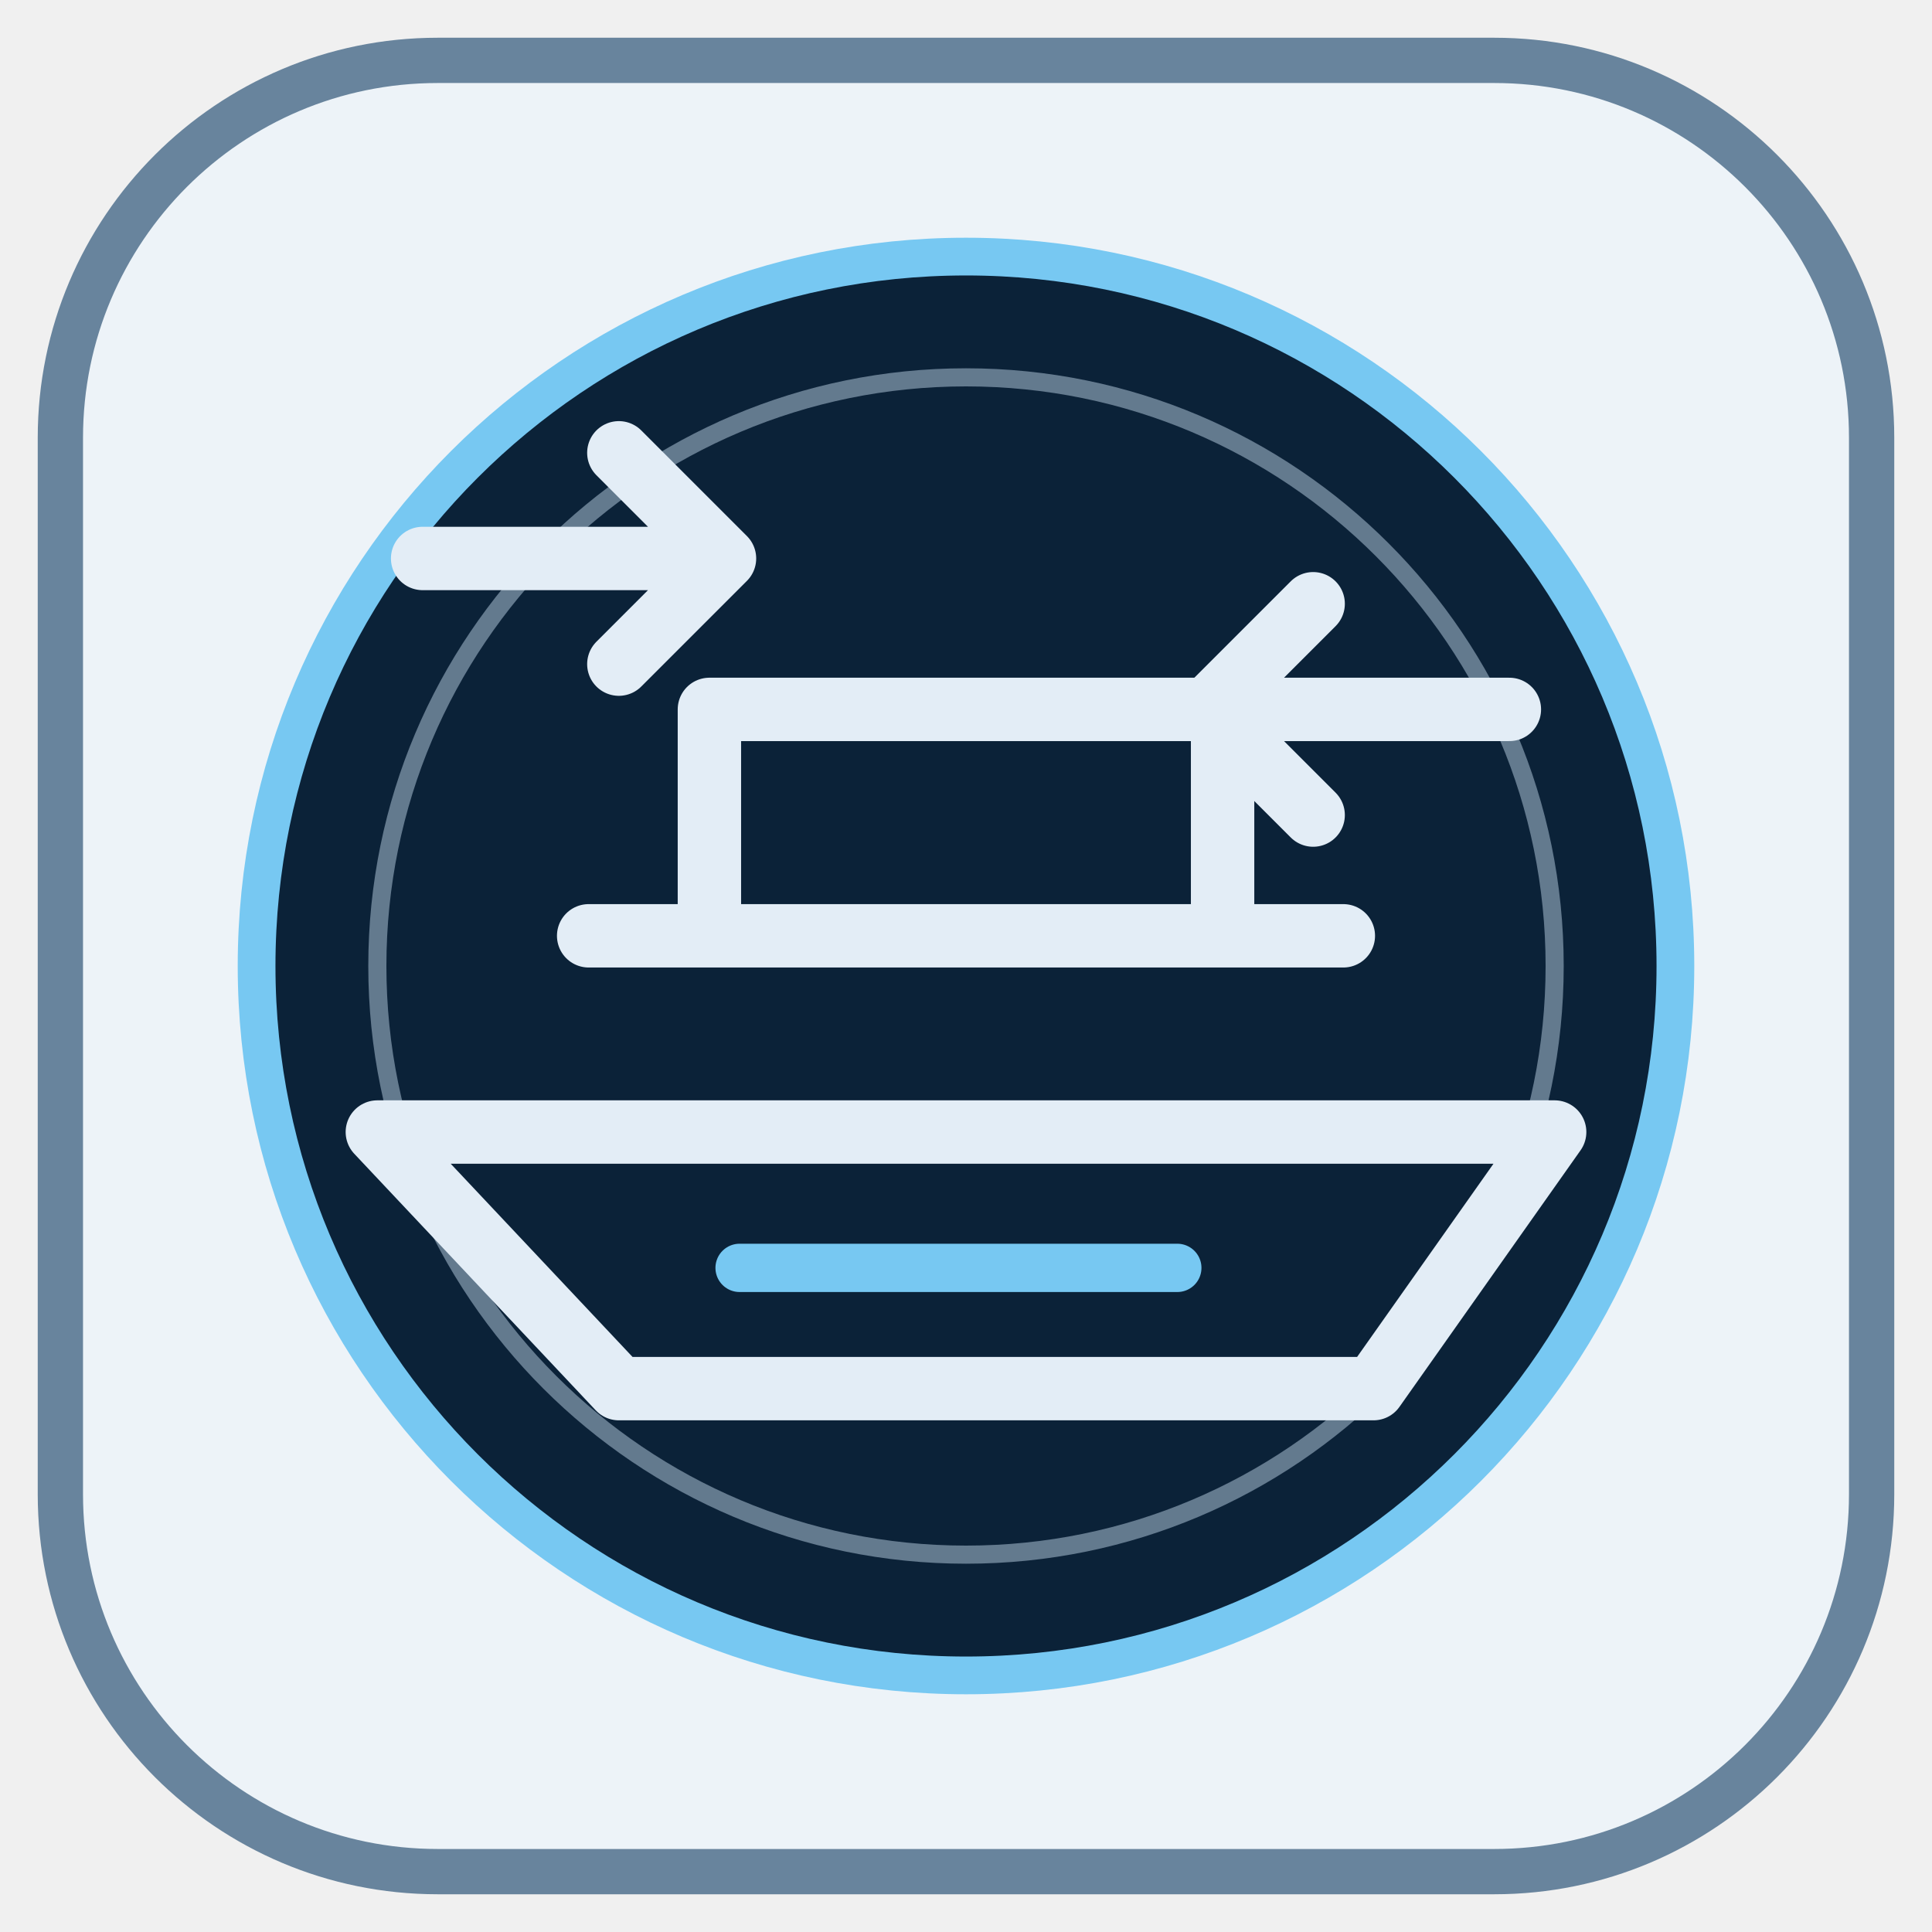
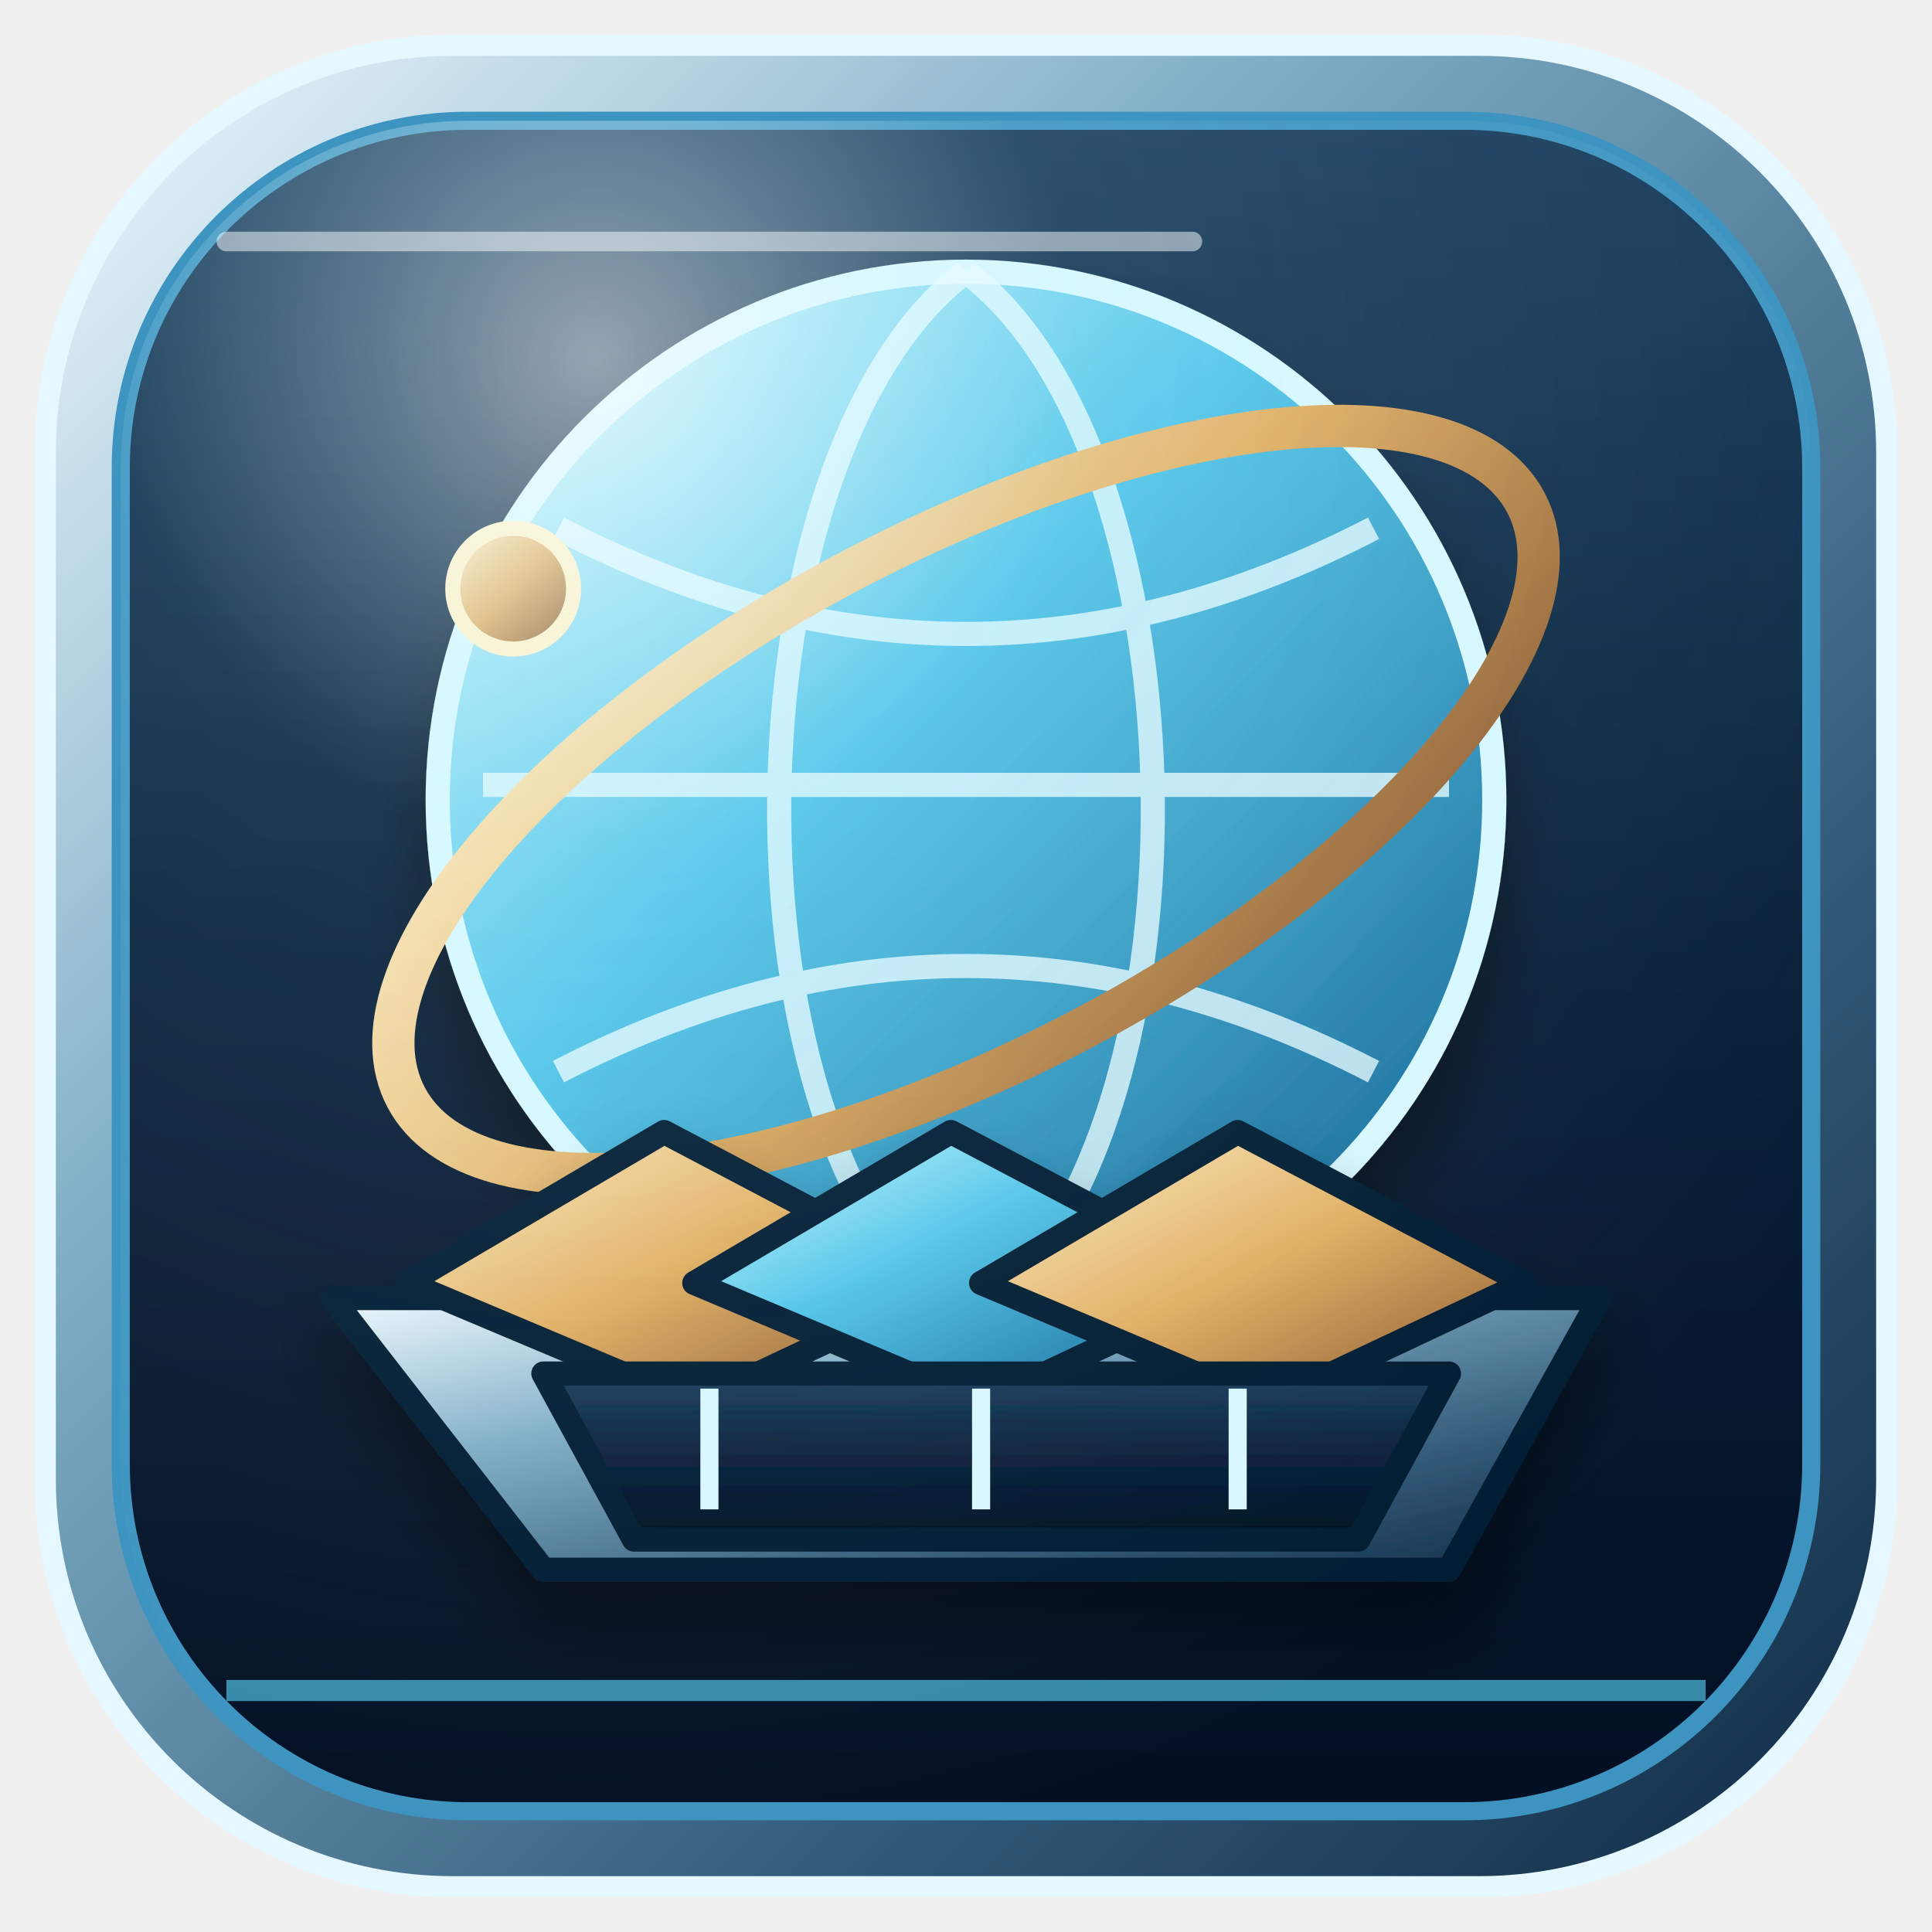
<svg xmlns="http://www.w3.org/2000/svg" viewBox="0 0 128 128" role="img" aria-labelledby="title desc">
-   <rect x="4" y="4" width="120" height="120" rx="25" fill="#edf3f8" stroke="#68849d" stroke-width="3" />
-   <circle cx="64" cy="64" r="47" fill="#0b2238" stroke="#77c8f2" stroke-width="2.5" />
-   <circle cx="64" cy="64" r="39" fill="none" stroke="#9fb4c8" stroke-width="1.2" opacity=".6" />
-   <g fill="none" stroke="#e3edf6" stroke-width="4.2" stroke-linecap="round" stroke-linejoin="round">
-     <path d="M25 75h78l-12 17H41zM39 62h50M47 62V47h34v15" />
-     <path d="M28 37h20m-7-7 7 7-7 7M100 47H80m7-7-7 7 7 7" />
+   <defs>
+     <linearGradient id="frame" x1="0" y1="0" x2="1" y2="1">
+       <stop stop-color="#effaff" />
+       <stop offset=".34" stop-color="#7dacc4" />
+       <stop offset=".72" stop-color="#315978" />
+       <stop offset="1" stop-color="#102b45" />
+     </linearGradient>
+     <linearGradient id="navy" x1="0" y1="0" x2="0" y2="1">
+       <stop stop-color="#183d5d" />
+       <stop offset=".5" stop-color="#071f39" />
+       <stop offset="1" stop-color="#030f23" />
+     </linearGradient>
+     <linearGradient id="cyan" x1="0" y1="0" x2="1" y2="1">
+       <stop stop-color="#d6fbff" />
+       <stop offset=".42" stop-color="#51c5e9" />
+       <stop offset="1" stop-color="#0b5a8a" />
+     </linearGradient>
+     <linearGradient id="gold" x1="0" y1="0" x2="1" y2="1">
+       <stop stop-color="#fff0c6" />
+       <stop offset=".5" stop-color="#e0ae61" />
+       <stop offset="1" stop-color="#81512b" />
+     </linearGradient>
+     <radialGradient id="shine" cx=".28" cy=".14" r=".9">
+       <stop stop-color="#fff" stop-opacity=".55" />
+       <stop offset=".32" stop-color="#d3f7ff" stop-opacity=".1" />
+       <stop offset="1" stop-color="#fff" stop-opacity="0" />
+     </radialGradient>
+     <filter id="shadow" x="-25%" y="-25%" width="150%" height="160%">
+       <feGaussianBlur in="SourceAlpha" stdDeviation="2.2" />
+       <feOffset dy="3" />
+       <feComponentTransfer>
+         <feFuncA type="linear" slope=".5" />
+       </feComponentTransfer>
+       <feMerge>
+         <feMergeNode />
+         <feMergeNode in="SourceGraphic" />
+       </feMerge>
+     </filter>
+   </defs>
+   <rect x="3" y="3" width="122" height="122" rx="27" fill="url(#frame)" stroke="#e5f8ff" stroke-width="1.4" />
+   <rect x="8" y="8" width="112" height="112" rx="23" fill="url(#navy)" stroke="#3d94c0" stroke-width="1.2" />
+   <circle cx="64" cy="53" r="35" fill="url(#cyan)" stroke="#d7f8ff" stroke-width="1.6" filter="url(#shadow)" />
+   <path d="M32 52h64M64 18c-16 12-17 58 0 70M64 18c16 12 17 58 0 70M37 35q27 14 54 0M37 71q27-14 54 0" fill="none" stroke="#e7fbff" stroke-width="1.6" opacity=".78" />
+   <ellipse cx="64" cy="53" rx="42" ry="17" transform="rotate(-28 64 53)" fill="none" stroke="url(#gold)" stroke-width="2.8" />
+   <circle cx="34" cy="39" r="4" fill="url(#gold)" stroke="#fff2c8" />
+   <g filter="url(#shadow)" stroke="#061b31" stroke-width="1.6" stroke-linejoin="round">
+     <path d="M22 86h84l-10 18H36Z" fill="url(#frame)" />
+     <path d="m27 85 17-10 19 10-17 8Z" fill="url(#gold)" />
+     <path d="m46 85 17-10 19 10-17 8Z" fill="url(#cyan)" />
+     <path d="m65 85 17-10 19 10-17 8Z" fill="url(#gold)" />
+     <path d="M36 91h60l-6 11H42Z" fill="url(#navy)" />
+     <path d="M47 92v8m18-8v8m17-8v8" stroke="#d8f7ff" stroke-width="1.2" />
  </g>
-   <g fill="none" stroke="#77c8f2" stroke-width="3.2" stroke-linecap="round" stroke-linejoin="round">
-     <path d="M49 84h29" />
-   </g>
+   <path d="M15 16h64" stroke="#fff" stroke-opacity=".5" stroke-width="1.3" stroke-linecap="round" />
+   <path d="M15 112h98" stroke="#53cdf1" stroke-opacity=".65" stroke-width="1.4" />
+   <rect x="8" y="8" width="112" height="112" rx="23" fill="url(#shine)" pointer-events="none" />
</svg>
